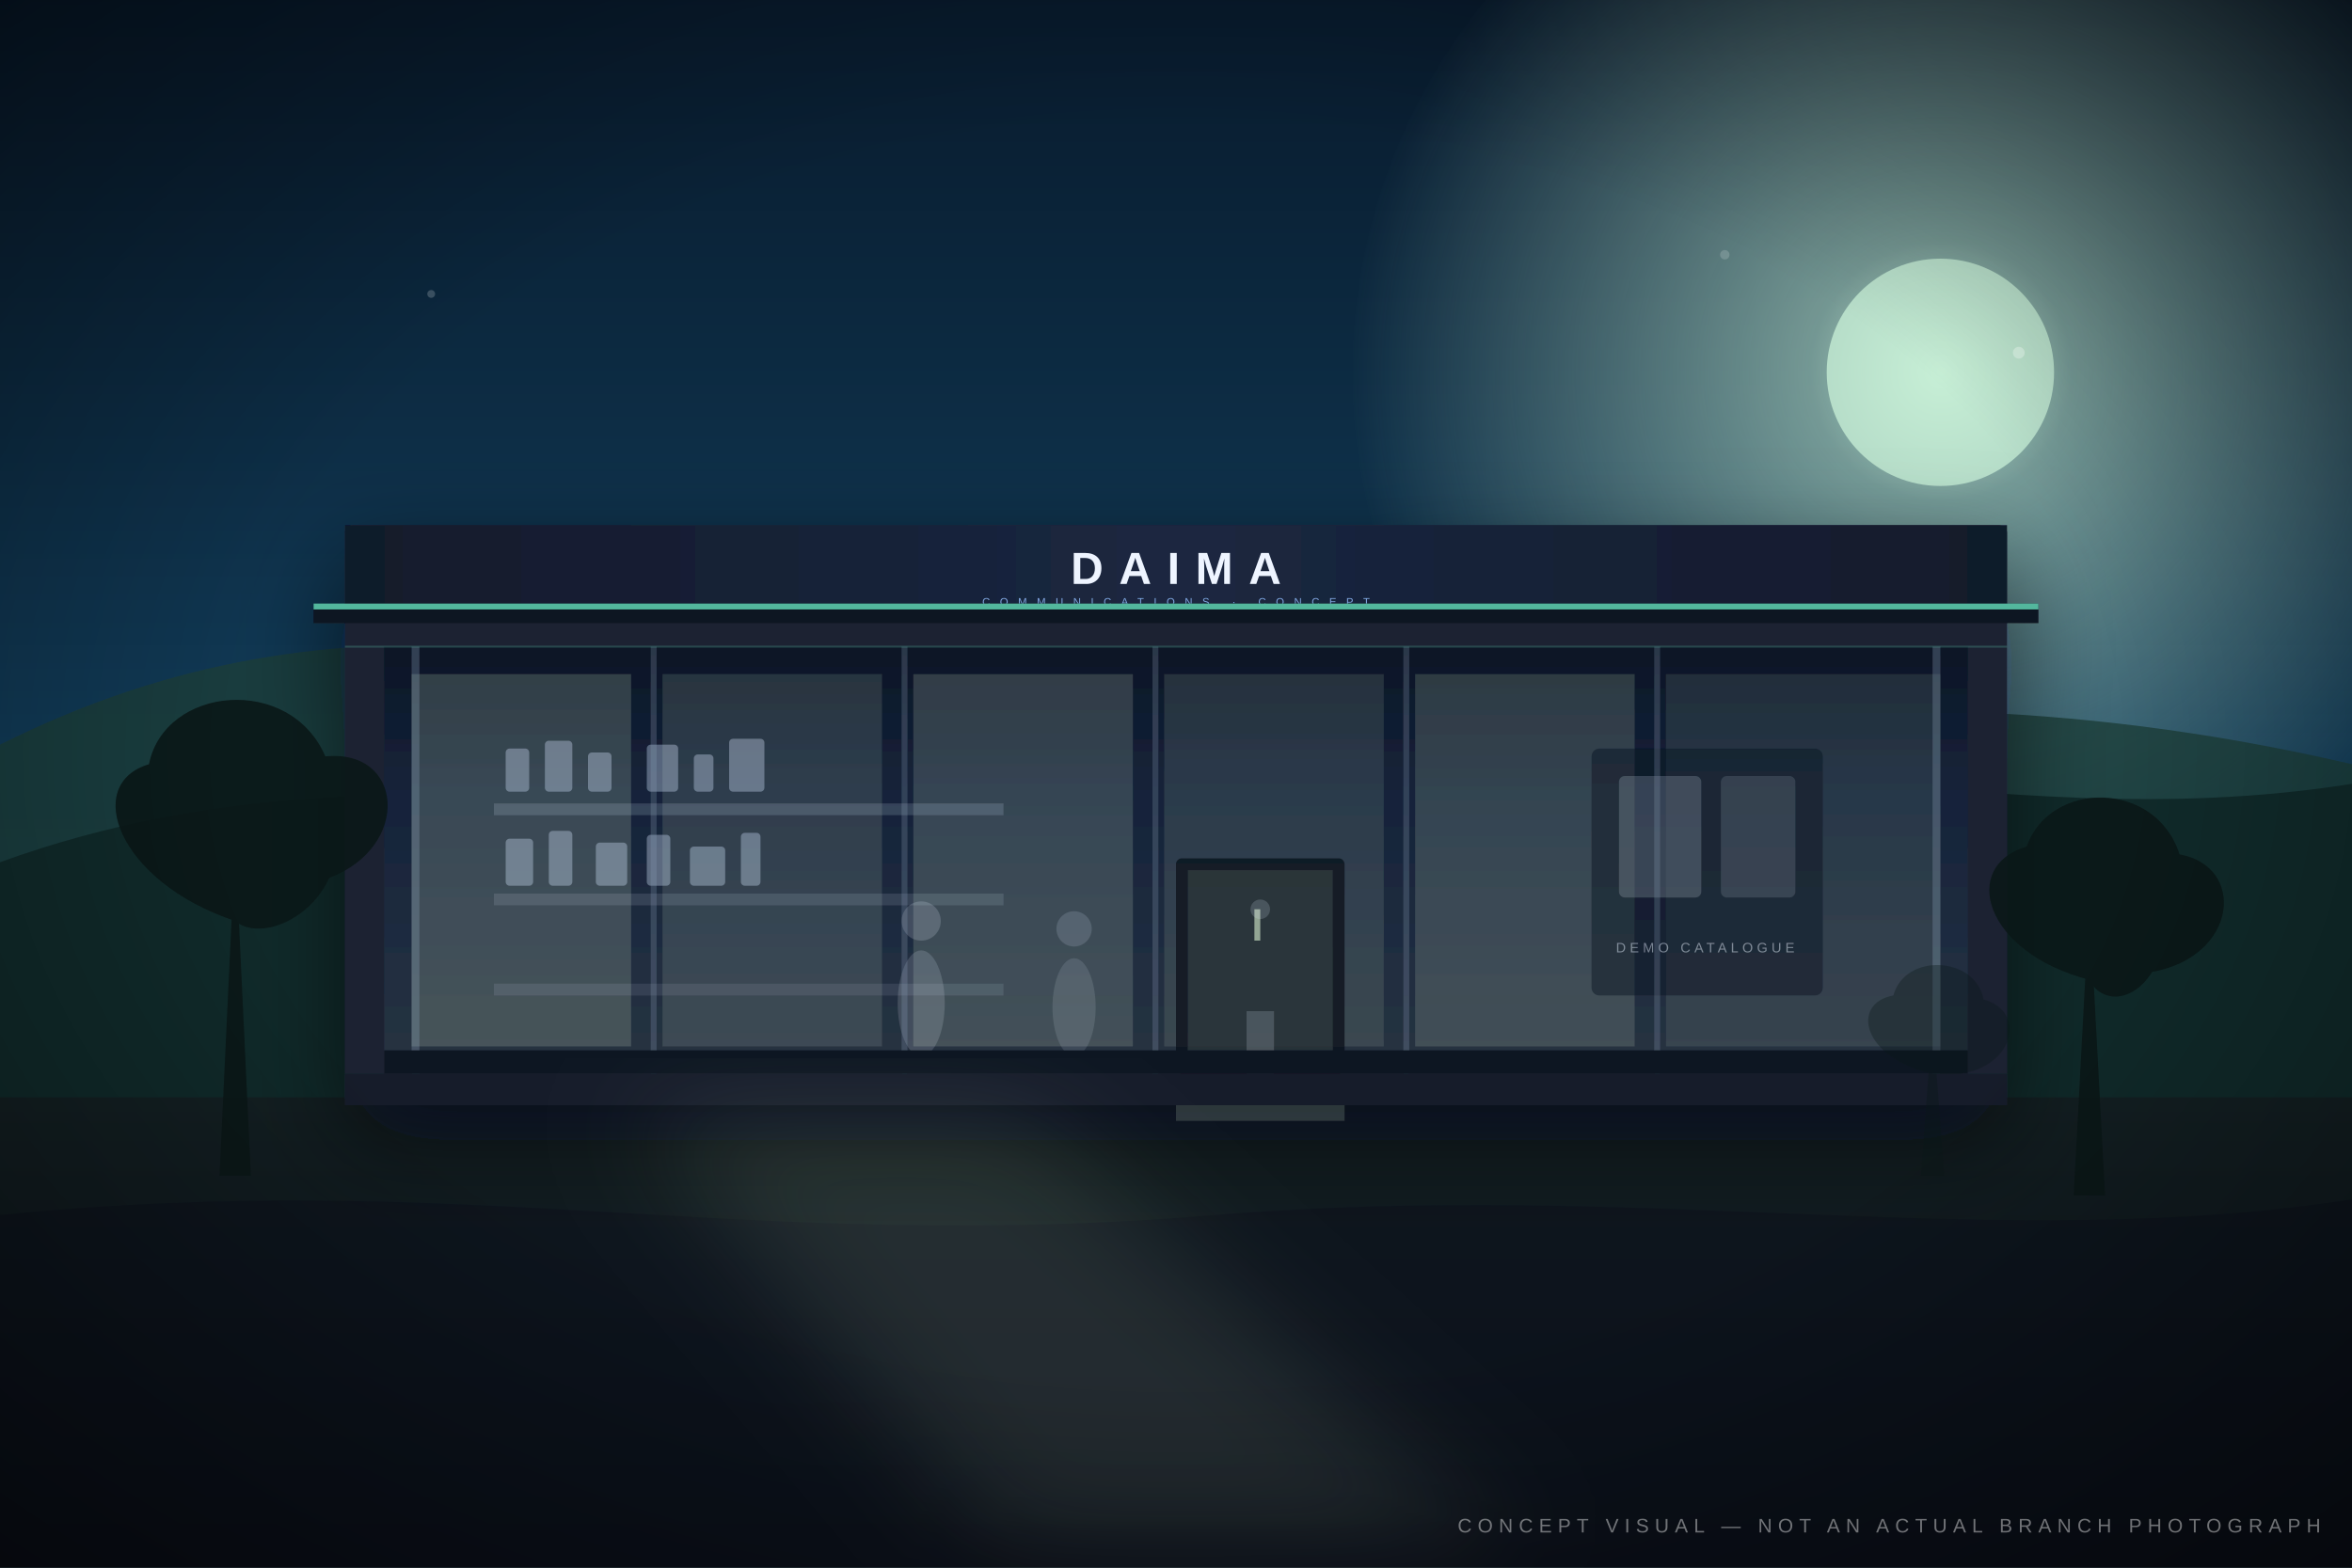
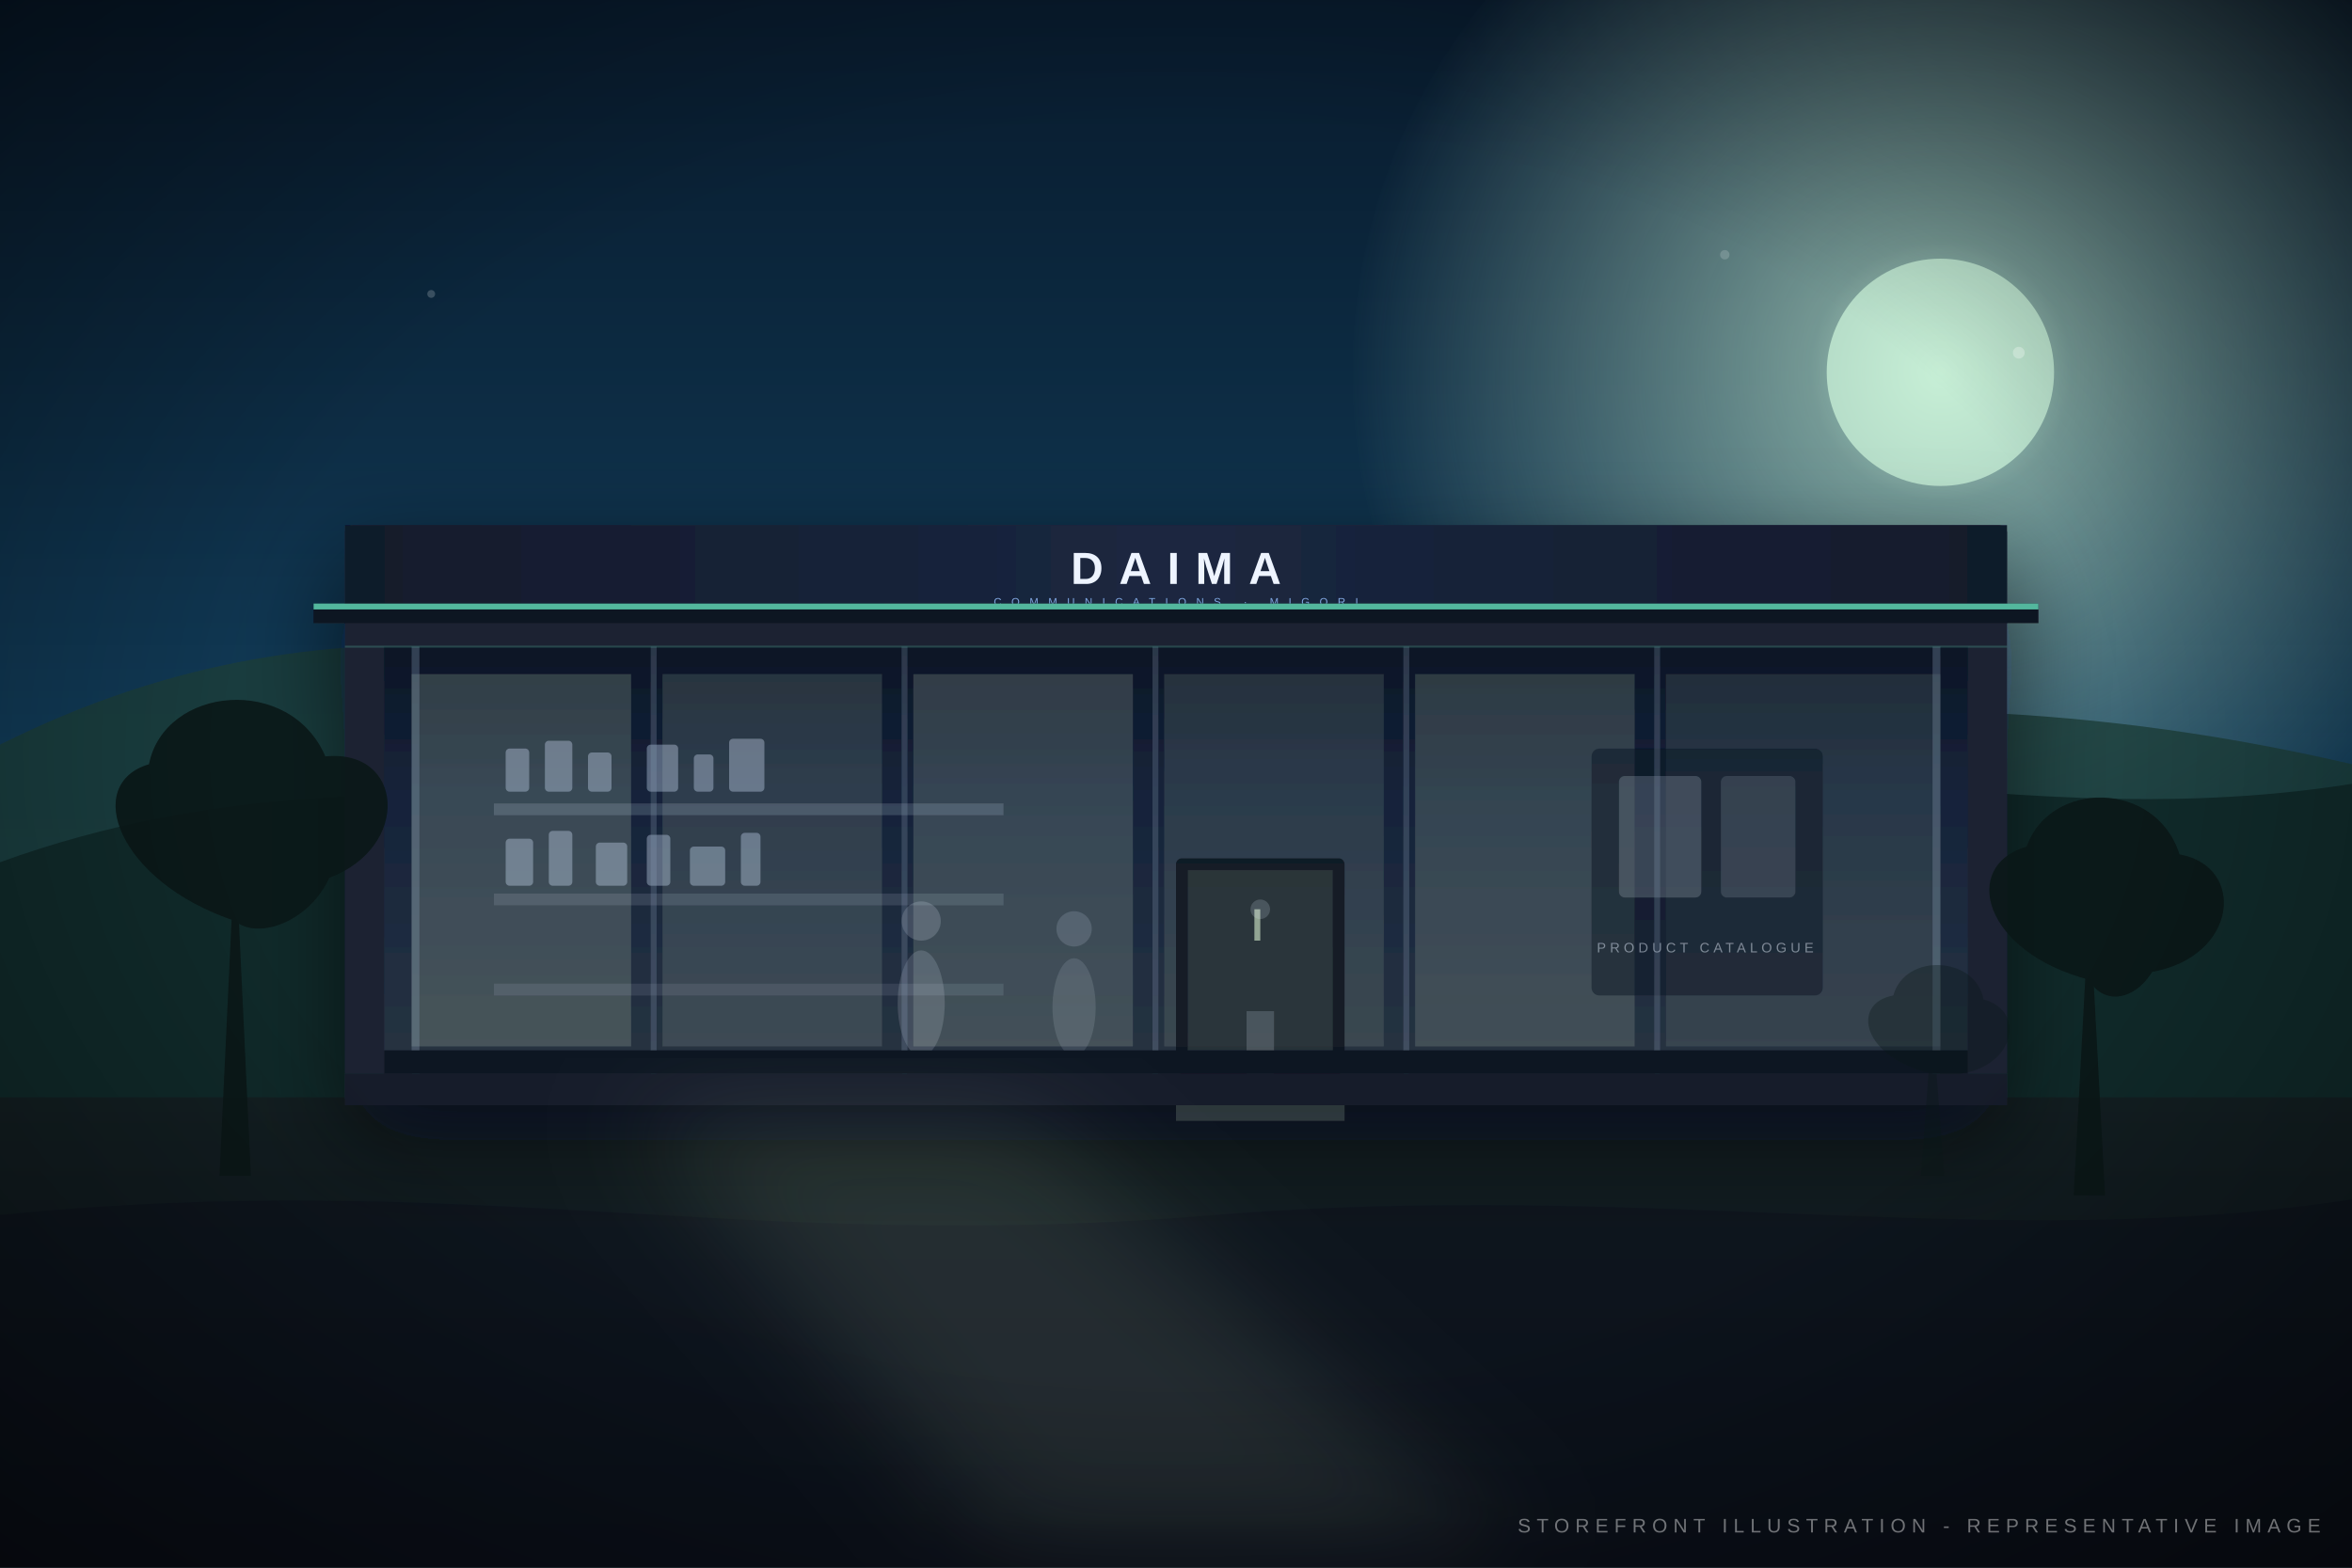
- <svg xmlns="http://www.w3.org/2000/svg" viewBox="0 0 1200 800" width="1200" height="800" role="img" aria-label="Concept visual of the proposed Daima Communications storefront">
+ <svg xmlns="http://www.w3.org/2000/svg" viewBox="0 0 1200 800" width="1200" height="800" role="img" aria-label="Storefront illustration for Daima Communications">
  <defs>
    <linearGradient id="branch-kehancha-sky" x1="0" y1="0" x2="0" y2="1">
      <stop offset="0" stop-color="#081a2c" />
      <stop offset=".55" stop-color="#12405e" />
      <stop offset="1" stop-color="#4e857e" />
    </linearGradient>
    <radialGradient id="branch-kehancha-sun" cx="50%" cy="50%" r="50%">
      <stop offset="0" stop-color="#c9f2d8" stop-opacity=".95" />
      <stop offset=".22" stop-color="#c9f2d8" stop-opacity=".55" />
      <stop offset="1" stop-color="#c9f2d8" stop-opacity="0" />
    </radialGradient>
    <linearGradient id="branch-kehancha-glass" x1="0" y1="0" x2="0" y2="1">
      <stop offset="0" stop-color="#0b1424" stop-opacity=".92" />
      <stop offset=".35" stop-color="#13233c" stop-opacity=".8" />
      <stop offset="1" stop-color="#2e3b4a" stop-opacity=".65" />
    </linearGradient>
    <linearGradient id="branch-kehancha-warm" x1="0" y1="0" x2="0" y2="1">
      <stop offset="0" stop-color="#d8f0cf" stop-opacity=".95" />
      <stop offset=".6" stop-color="#d8f0cf" stop-opacity=".55" />
      <stop offset="1" stop-color="#d8f0cf" stop-opacity=".08" />
    </linearGradient>
    <linearGradient id="branch-kehancha-floor" x1="0" y1="0" x2="0" y2="1">
      <stop offset="0" stop-color="#131f22" />
      <stop offset="1" stop-color="#0a0f18" />
    </linearGradient>
    <linearGradient id="branch-kehancha-sign" x1="0" y1="0" x2="1" y2="0">
      <stop offset="0" stop-color="#111a2b" />
      <stop offset=".5" stop-color="#1b2740" />
      <stop offset="1" stop-color="#111a2b" />
    </linearGradient>
    <filter id="branch-kehancha-blur">
      <feGaussianBlur stdDeviation="28" />
    </filter>
    <filter id="branch-kehancha-blur-s">
      <feGaussianBlur stdDeviation="8" />
    </filter>
    <filter id="branch-kehancha-soft" x="-40%" y="-40%" width="180%" height="180%">
      <feDropShadow dx="0" dy="18" stdDeviation="24" flood-color="#03070f" flood-opacity=".55" />
    </filter>
    <radialGradient id="branch-kehancha-vig" cx="50%" cy="48%" r="72%">
      <stop offset=".55" stop-color="#000" stop-opacity="0" />
      <stop offset="1" stop-color="#000" stop-opacity=".5" />
    </radialGradient>
  </defs>
  <rect width="1200" height="800" fill="url(#branch-kehancha-sky)" />
  <circle cx="990" cy="190" r="300" fill="url(#branch-kehancha-sun)" />
  <circle cx="990" cy="190" r="58" fill="#c9f2d8" opacity=".75" />
  <path d="M0 380 C 180 290, 330 340, 520 372 C 720 410, 900 320, 1200 390 L1200 560 L0 560 Z" fill="#1c3d38" opacity=".8" />
  <path d="M0 440 C 220 360, 430 450, 620 410 C 860 360, 1010 430, 1200 400 L1200 620 L0 620 Z" fill="#102a2a" />
  <rect y="560" width="1200" height="240" fill="url(#branch-kehancha-floor)" />
  <path d="M0 620 C 240 596, 380 640, 620 620 C 840 602, 1020 640, 1200 612 L1200 800 L0 800 Z" fill="#0b111c" opacity=".55" />
  <g filter="url(#branch-kehancha-soft)">
    <rect x="176" y="268" width="848" height="296" rx="4" fill="#1a2232" />
    <rect x="176" y="268" width="848" height="46" fill="url(#branch-kehancha-sign)" />
    <text x="600" y="298" text-anchor="middle" fill="#eef4ff" font-family="Segoe UI, Arial" font-size="23" font-weight="700" letter-spacing="8">DAIMA</text>
-     <text x="600" y="309" text-anchor="middle" fill="#7fa6e0" font-family="Segoe UI, Arial" font-size="5.5" letter-spacing="5">COMMUNICATIONS · CONCEPT</text>
+     <text x="600" y="309" text-anchor="middle" fill="#7fa6e0" font-family="Segoe UI, Arial" font-size="5.5" letter-spacing="5">COMMUNICATIONS · MIGORI</text>
    <rect x="160" y="308" width="880" height="10" fill="#0d1420" />
    <rect x="160" y="308" width="880" height="3" fill="#63e0bd" opacity=".8" />
    <rect x="196" y="330" width="808" height="218" fill="url(#branch-kehancha-glass)" />
    <g>
      <rect x="210" y="344" width="112" height="190" fill="#d8f0cf" opacity=".18" />
      <rect x="338" y="344" width="112" height="190" fill="#d8f0cf" opacity=".13" />
      <rect x="466" y="344" width="112" height="190" fill="#d8f0cf" opacity=".17" />
      <rect x="594" y="344" width="112" height="190" fill="#d8f0cf" opacity=".12" />
      <rect x="722" y="344" width="112" height="190" fill="#d8f0cf" opacity=".16" />
      <rect x="850" y="344" width="140" height="190" fill="#d8f0cf" opacity=".1" />
    </g>
    <g opacity=".9">
      <rect x="252" y="410" width="260" height="6" fill="#dfe9f7" opacity=".18" />
      <rect x="252" y="456" width="260" height="6" fill="#dfe9f7" opacity=".14" />
      <rect x="252" y="502" width="260" height="6" fill="#dfe9f7" opacity=".12" />
      <g fill="#cfe0f9" opacity=".4">
        <rect x="258" y="382" width="12" height="22" rx="2" />
        <rect x="278" y="378" width="14" height="26" rx="2" />
        <rect x="300" y="384" width="12" height="20" rx="2" />
        <rect x="330" y="380" width="16" height="24" rx="2" />
        <rect x="354" y="385" width="10" height="19" rx="2" />
        <rect x="372" y="377" width="18" height="27" rx="2" />
        <rect x="258" y="428" width="14" height="24" rx="2" />
        <rect x="280" y="424" width="12" height="28" rx="2" />
        <rect x="304" y="430" width="16" height="22" rx="2" />
        <rect x="330" y="426" width="12" height="26" rx="2" />
        <rect x="352" y="432" width="18" height="20" rx="2" />
        <rect x="378" y="425" width="10" height="27" rx="2" />
      </g>
    </g>
    <g opacity=".85">
      <rect x="812" y="382" width="118" height="126" rx="4" fill="#0b1420" opacity=".55" />
      <rect x="826" y="396" width="42" height="62" rx="3" fill="#dce9f8" opacity=".22" />
      <rect x="878" y="396" width="38" height="62" rx="3" fill="#dce9f8" opacity=".16" />
-       <text x="870" y="486" text-anchor="middle" fill="#e6f0ff" opacity=".55" font-family="Segoe UI, Arial" font-size="7" letter-spacing="2">DEMO CATALOGUE</text>
+       <text x="870" y="486" text-anchor="middle" fill="#e6f0ff" opacity=".55" font-family="Segoe UI, Arial" font-size="7" letter-spacing="2">PRODUCT CATALOGUE</text>
    </g>
    <g>
      <rect x="600" y="438" width="86" height="110" rx="3" fill="#0a111c" opacity=".8" />
      <rect x="606" y="444" width="74" height="98" fill="#d8f0cf" opacity=".12" />
      <rect x="640" y="464" width="3" height="16" fill="#d8f0cf" opacity=".6" />
      <rect x="636" y="516" width="14" height="32" fill="#dce9f8" opacity=".18" />
      <circle cx="643" cy="464" r="5" fill="#dce9f8" opacity=".18" />
    </g>
    <g opacity=".55" fill="#e9f2ff">
      <ellipse cx="470" cy="512" rx="12" ry="27" opacity=".28" />
      <circle cx="470" cy="470" r="10" opacity=".32" />
      <ellipse cx="548" cy="514" rx="11" ry="25" opacity=".22" />
      <circle cx="548" cy="474" r="9" opacity=".26" />
    </g>
    <g>
      <rect x="210" y="330" width="4" height="218" fill="#8ba0b8" opacity=".3" />
      <rect x="332" y="330" width="3" height="218" fill="#8ba0b8" opacity=".25" />
      <rect x="460" y="330" width="3" height="218" fill="#8ba0b8" opacity=".25" />
      <rect x="588" y="330" width="3" height="218" fill="#8ba0b8" opacity=".25" />
      <rect x="716" y="330" width="3" height="218" fill="#8ba0b8" opacity=".25" />
      <rect x="844" y="330" width="3" height="218" fill="#8ba0b8" opacity=".25" />
      <rect x="986" y="330" width="4" height="218" fill="#8ba0b8" opacity=".3" />
    </g>
    <rect x="196" y="536" width="808" height="12" fill="#0d1420" />
    <rect x="176" y="548" width="848" height="16" fill="#141c2a" />
  </g>
  <g opacity=".55">
    <path d="M320 564 L520 800 L780 800 L520 564 Z" fill="#d8f0cf" opacity=".2" filter="url(#branch-kehancha-blur)" />
    <rect x="600" y="564" width="86" height="8" fill="#d8f0cf" opacity=".3" />
  </g>
  <g fill="#0a1717" opacity=".9">
    <path d="M112 600 L120 430 L128 600 Z" />
    <path d="M120 470 C 60 450, 42 400, 76 390 C 84 350, 148 344, 166 386 C 206 382, 210 432, 168 448 C 158 470, 132 480, 120 470 Z" />
    <path d="M1058 610 L1066 460 L1074 610 Z" />
    <path d="M1066 500 C 1012 486, 1000 442, 1034 432 C 1046 398, 1100 398, 1112 436 C 1146 442, 1142 488, 1098 496 C 1088 512, 1072 512, 1066 500 Z" />
  </g>
  <g opacity=".35" fill="#0a1717">
    <path d="M980 600 L986 520 L992 600 Z" />
    <path d="M986 548 C 950 540, 944 512, 966 508 C 972 486, 1008 488, 1012 510 C 1034 516, 1028 544, 1000 548 Z" />
  </g>
  <g opacity=".22" stroke="#63e0bd" stroke-width="1">
    <path d="M176 330 L1024 330" />
  </g>
  <rect width="1200" height="800" fill="url(#branch-kehancha-vig)" />
  <g opacity=".55">
    <circle cx="1030" cy="180" r="3" fill="#fff" opacity=".5" />
    <circle cx="220" cy="150" r="2" fill="#fff" opacity=".35" />
    <circle cx="880" cy="130" r="2.4" fill="#fff" opacity=".3" />
  </g>
-   <text x="1184" y="782" text-anchor="end" fill="#ffffff" fill-opacity=".42" font-family="Segoe UI, Arial" font-size="10" letter-spacing="3">CONCEPT VISUAL — NOT AN ACTUAL BRANCH PHOTOGRAPH</text>
+   <text x="1184" y="782" text-anchor="end" fill="#ffffff" fill-opacity=".42" font-family="Segoe UI, Arial" font-size="10" letter-spacing="3">STOREFRONT ILLUSTRATION - REPRESENTATIVE IMAGE</text>
</svg>
